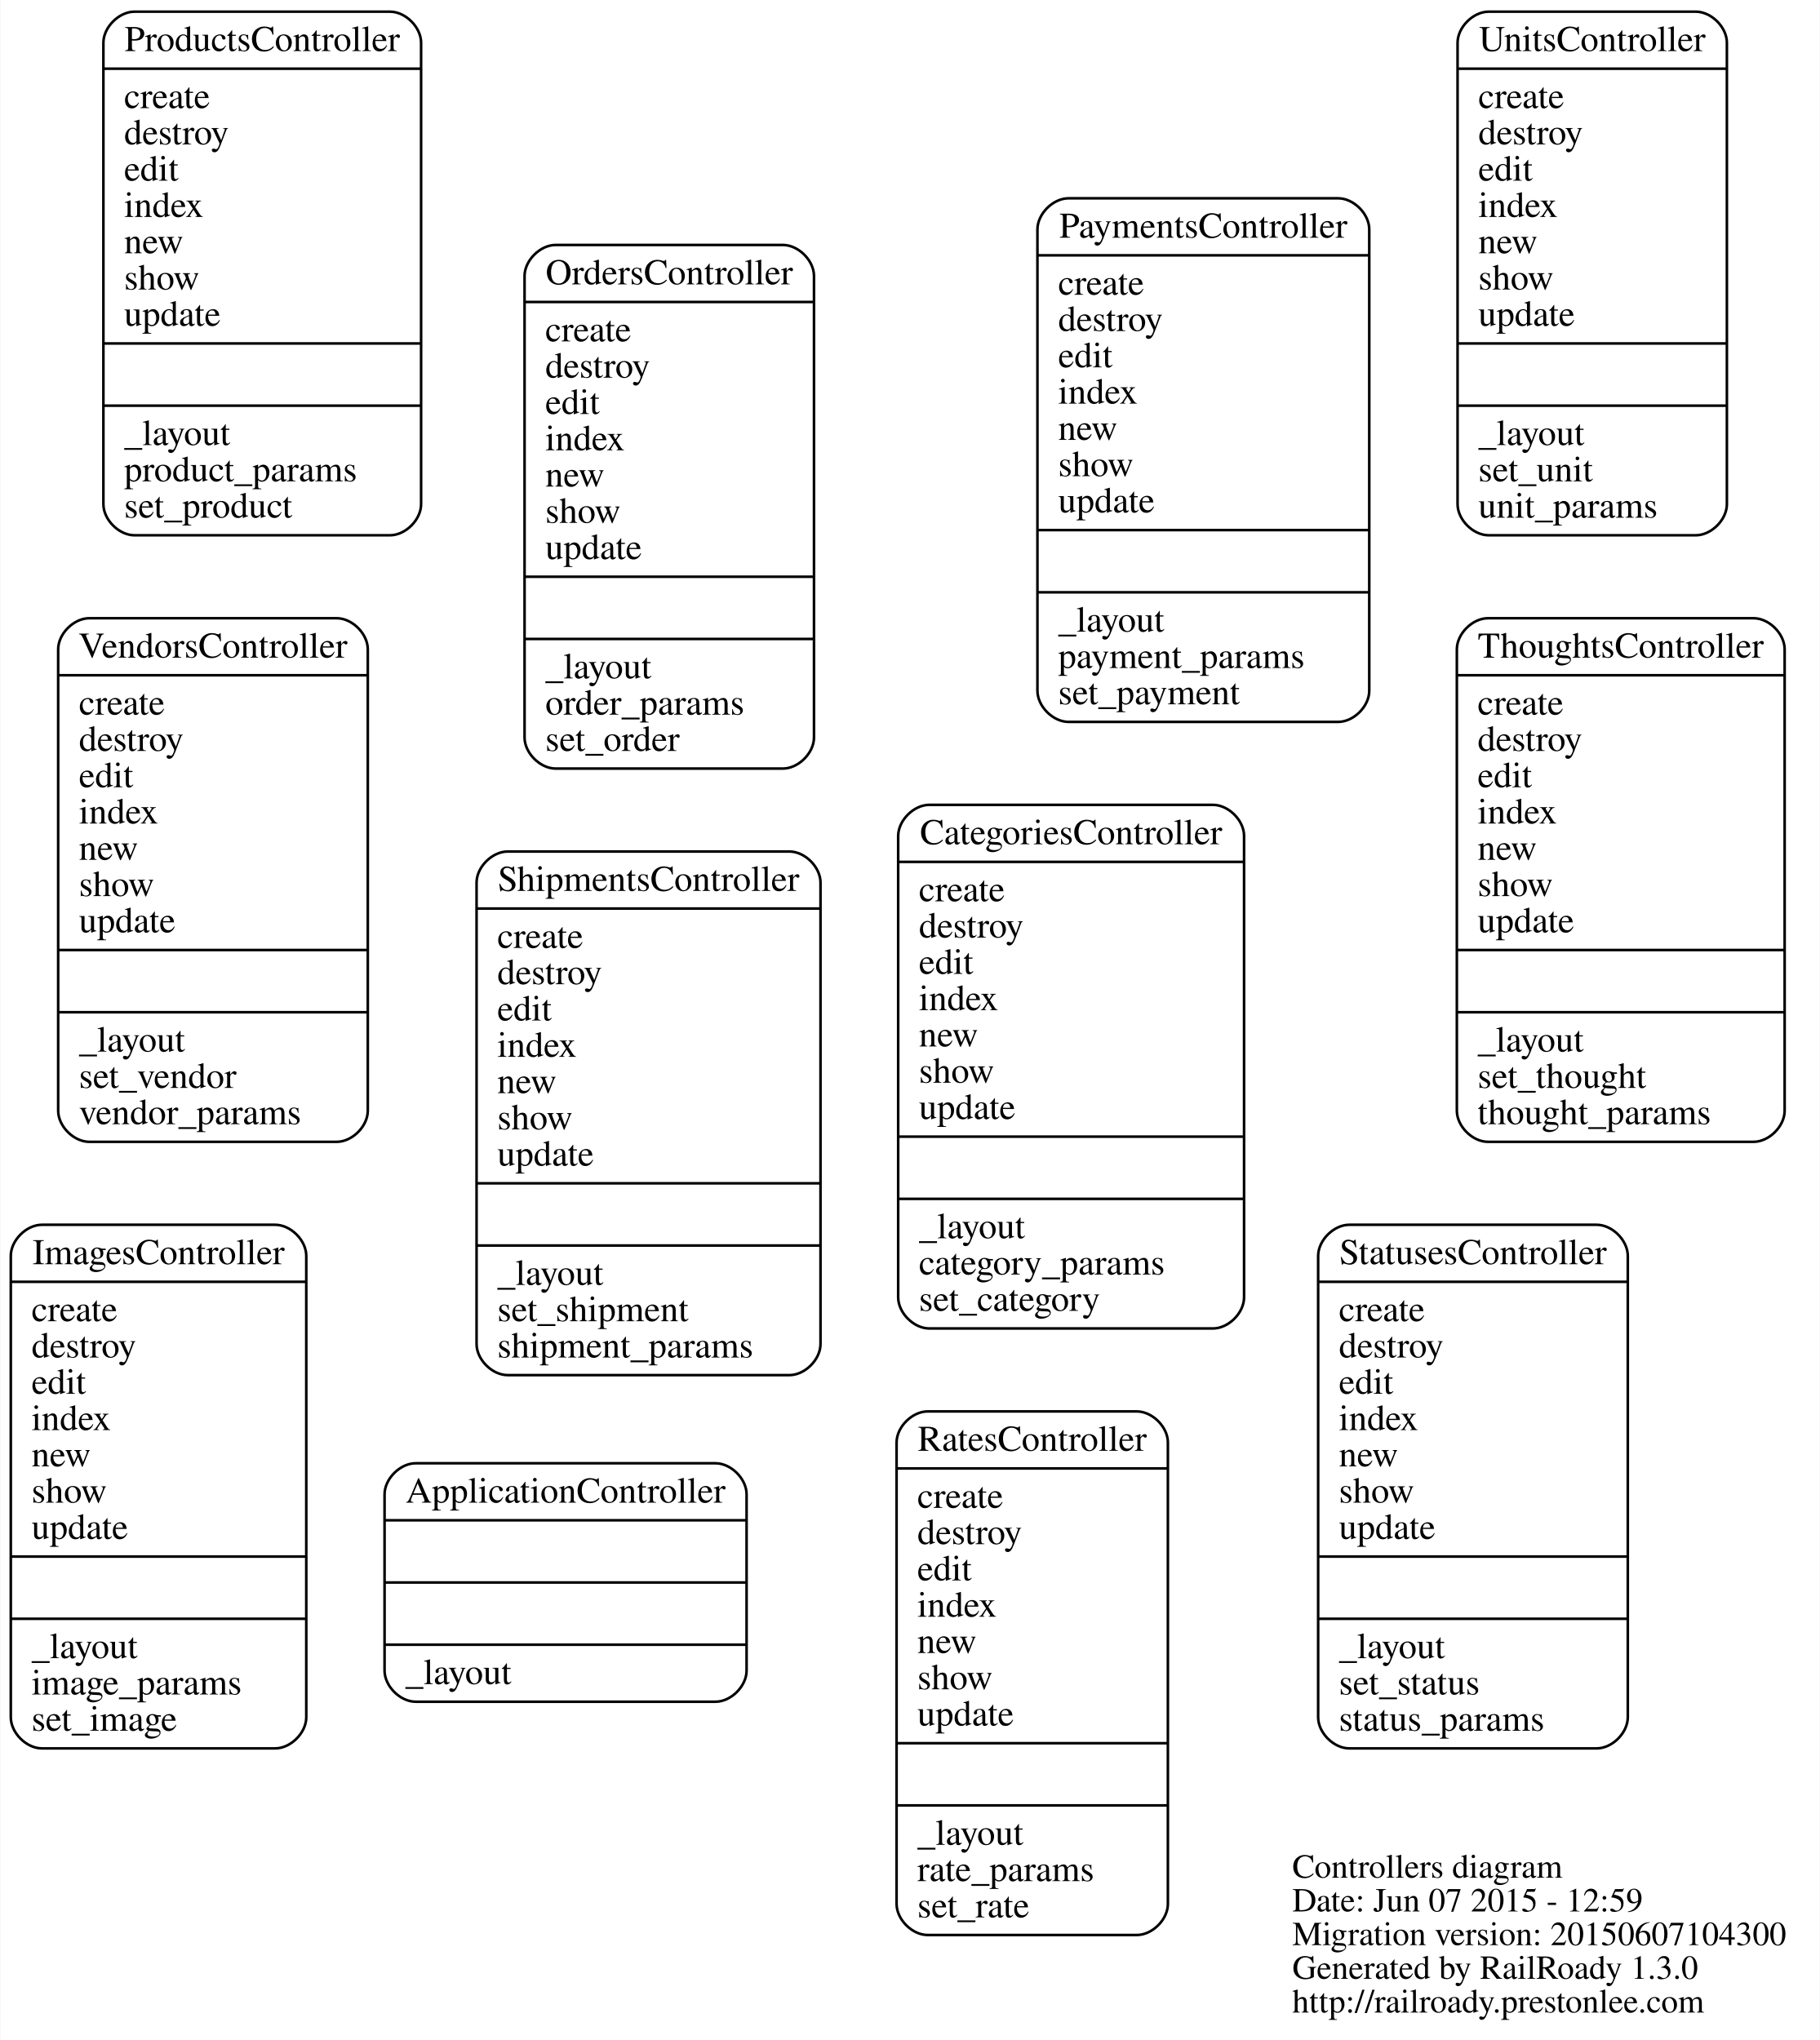
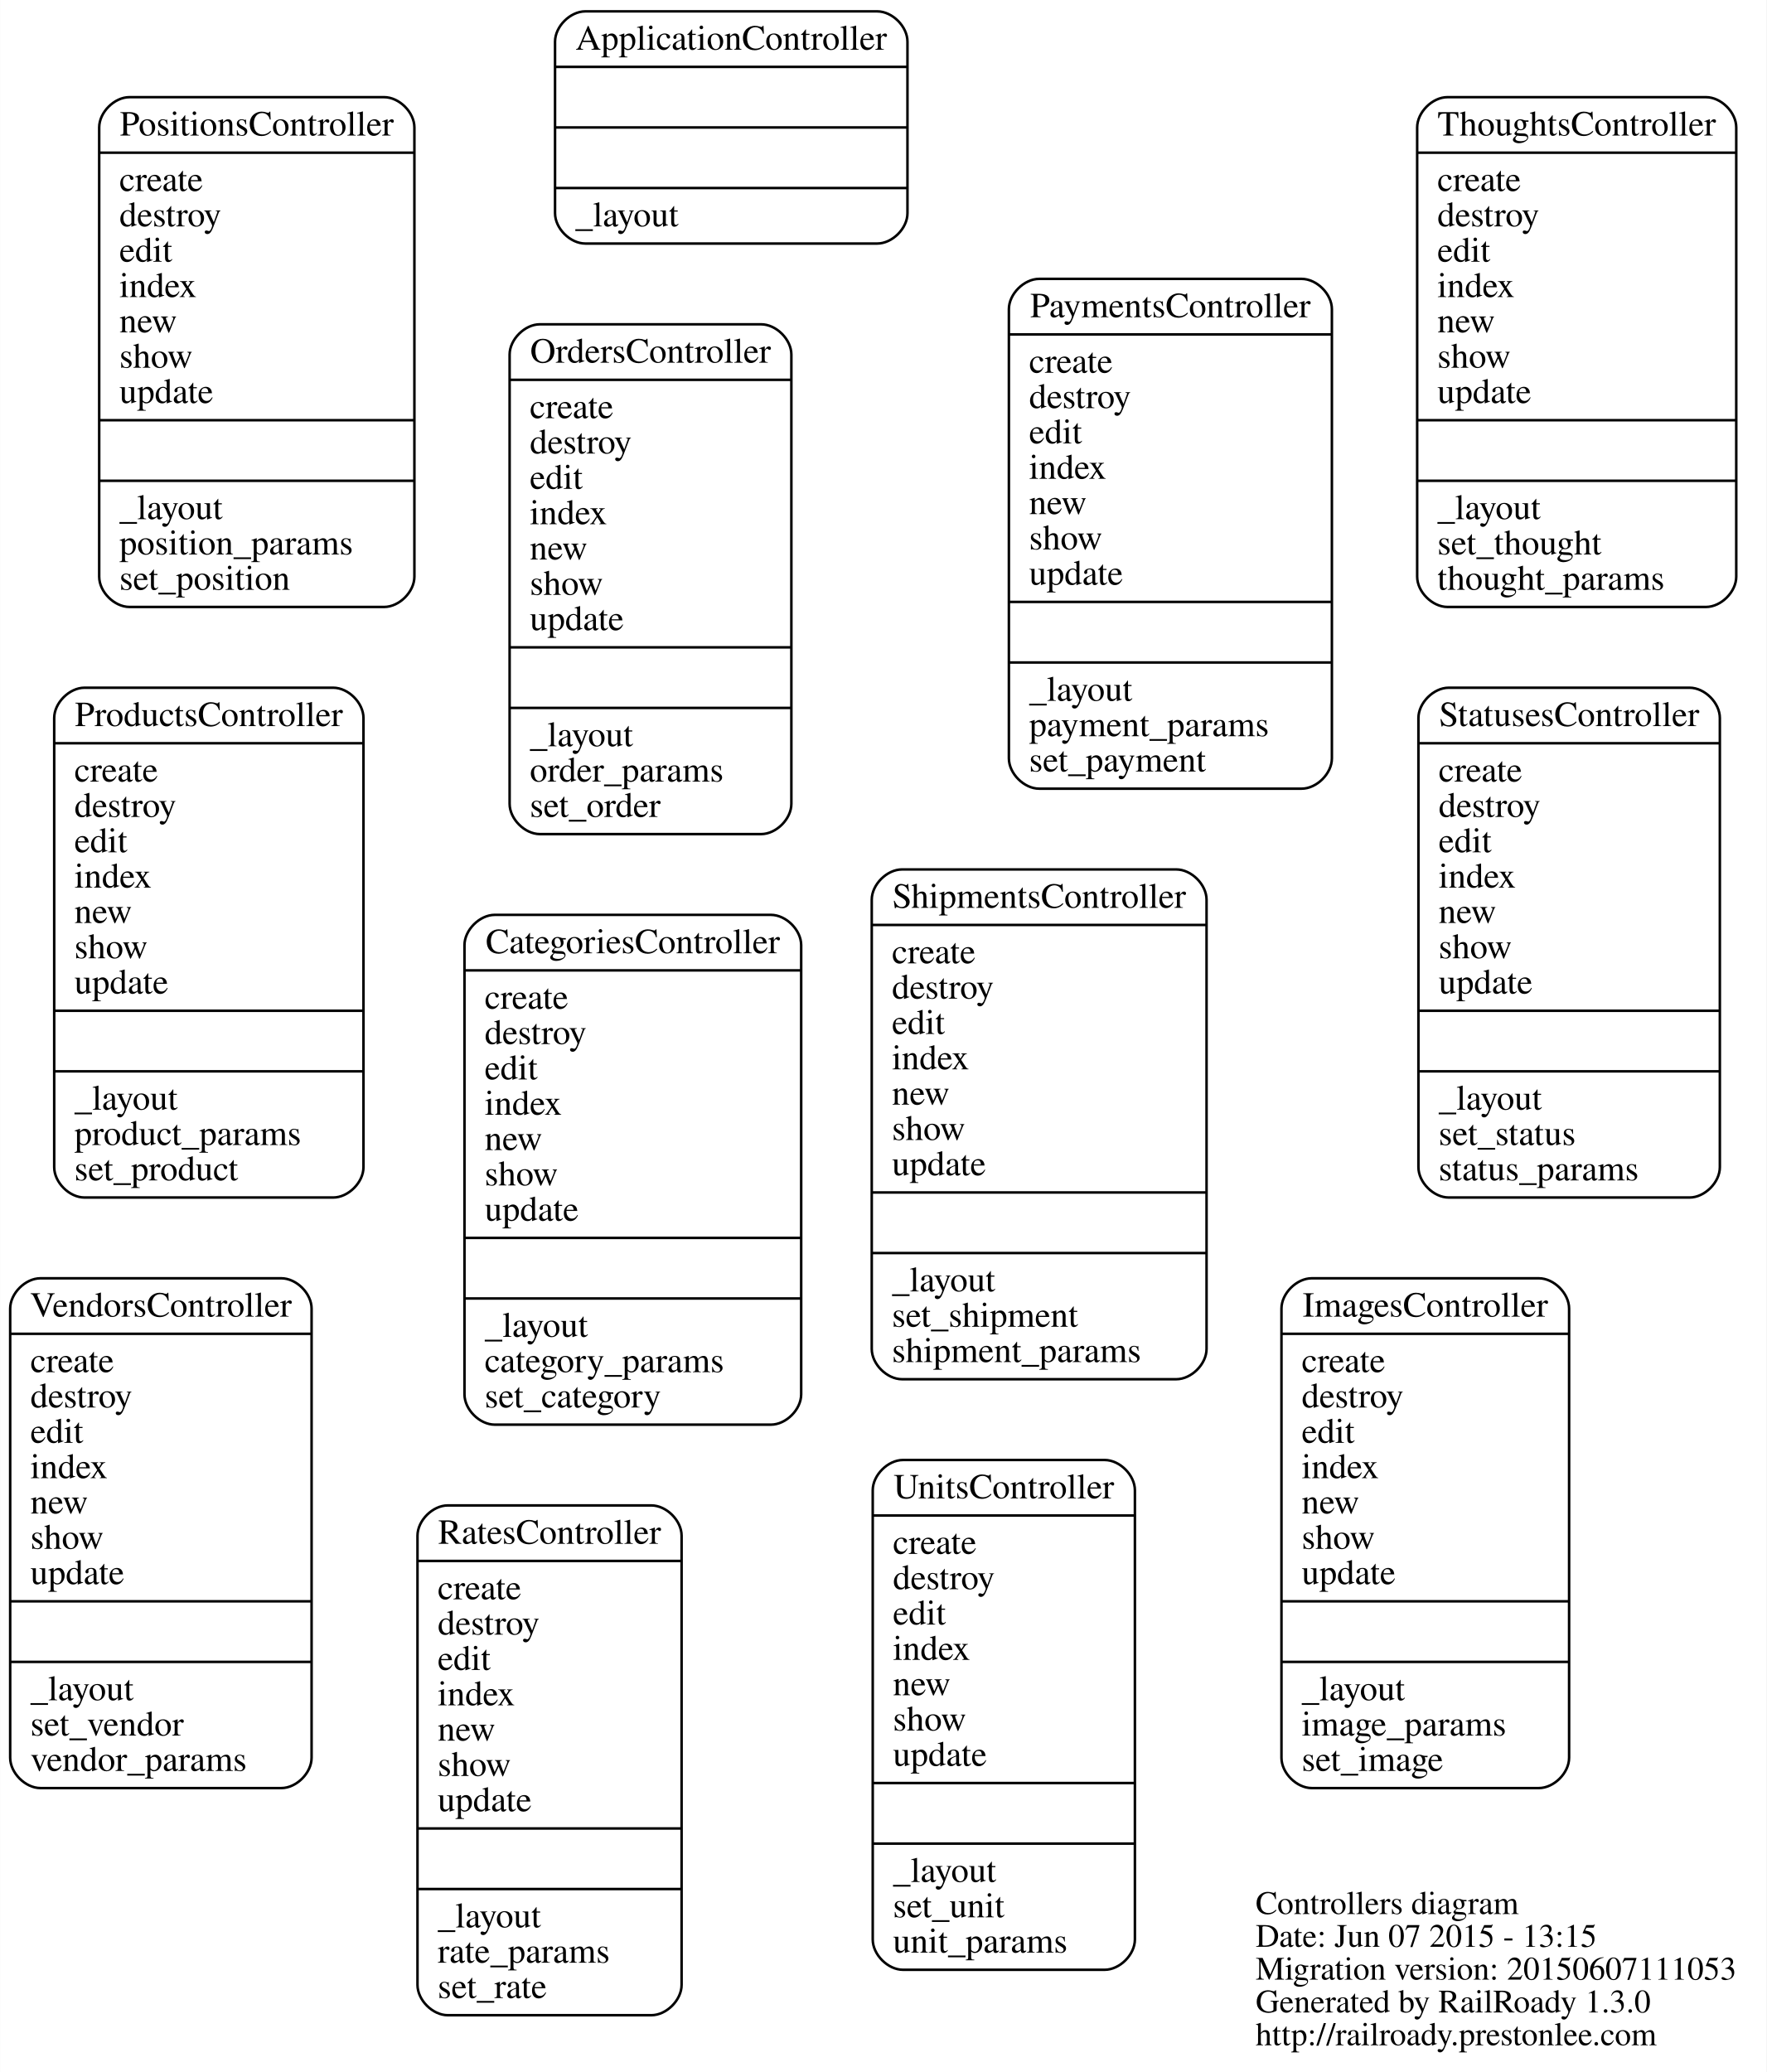
- <svg xmlns="http://www.w3.org/2000/svg" width="702pt" height="787pt" viewBox="0.00 0.00 701.67 787.00">
-   <g id="graph0" class="graph" transform="scale(1 1) rotate(0) translate(255.986 423.5)">
-     <polygon fill="white" stroke="none" points="-255.986,363.5 -255.986,-423.5 445.688,-423.5 445.688,363.5 -255.986,363.5" />
+ <svg xmlns="http://www.w3.org/2000/svg" width="700pt" height="821pt" viewBox="0.00 0.00 699.93 821.00">
+   <g id="graph0" class="graph" transform="scale(1 1) rotate(0) translate(255.714 457.5)">
+     <polygon fill="white" stroke="none" points="-255.714,363.5 -255.714,-457.5 444.212,-457.5 444.212,363.5 -255.714,363.5" />
    <g id="node1" class="node">
-       <text text-anchor="start" x="242.312" y="300.9" font-family="Times,serif" font-size="13.00">Controllers diagram</text>
-       <text text-anchor="start" x="242.312" y="313.9" font-family="Times,serif" font-size="13.00">Date: Jun 07 2015 - 12:59</text>
-       <text text-anchor="start" x="242.312" y="326.9" font-family="Times,serif" font-size="13.00">Migration version: 20150607104300</text>
-       <text text-anchor="start" x="242.312" y="339.9" font-family="Times,serif" font-size="13.00">Generated by RailRoady 1.3.0</text>
-       <text text-anchor="start" x="242.312" y="352.9" font-family="Times,serif" font-size="13.00">http://railroady.prestonlee.com</text>
+       <text text-anchor="start" x="241.788" y="300.9" font-family="Times,serif" font-size="13.00">Controllers diagram</text>
+       <text text-anchor="start" x="241.788" y="313.9" font-family="Times,serif" font-size="13.00">Date: Jun 07 2015 - 13:15</text>
+       <text text-anchor="start" x="241.788" y="326.9" font-family="Times,serif" font-size="13.00">Migration version: 20150607111053</text>
+       <text text-anchor="start" x="241.788" y="339.9" font-family="Times,serif" font-size="13.00">Generated by RailRoady 1.3.0</text>
+       <text text-anchor="start" x="241.788" y="352.9" font-family="Times,serif" font-size="13.00">http://railroady.prestonlee.com</text>
    </g>
    <g id="node2" class="node">
-       <path fill="none" stroke="black" d="M-95.821,233C-95.821,233 19.821,233 19.821,233 25.821,233 31.821,227 31.821,221 31.821,221 31.821,153 31.821,153 31.821,147 25.821,141 19.821,141 19.821,141 -95.821,141 -95.821,141 -101.821,141 -107.821,147 -107.821,153 -107.821,153 -107.821,221 -107.821,221 -107.821,227 -101.821,233 -95.821,233" />
-       <text text-anchor="middle" x="-38" y="156.2" font-family="Times,serif" font-size="14.00">ApplicationController</text>
-       <polyline fill="none" stroke="black" points="-107.821,163 31.821,163 " />
-       <polyline fill="none" stroke="black" points="-107.821,187 31.821,187 " />
-       <polyline fill="none" stroke="black" points="-107.821,211 31.821,211 " />
-       <text text-anchor="start" x="-99.821" y="226.2" font-family="Times,serif" font-size="14.00">_layout</text>
+       <path fill="none" stroke="black" d="M-23.821,-361C-23.821,-361 91.821,-361 91.821,-361 97.821,-361 103.821,-367 103.821,-373 103.821,-373 103.821,-441 103.821,-441 103.821,-447 97.821,-453 91.821,-453 91.821,-453 -23.821,-453 -23.821,-453 -29.821,-453 -35.821,-447 -35.821,-441 -35.821,-441 -35.821,-373 -35.821,-373 -35.821,-367 -29.821,-361 -23.821,-361" />
+       <text text-anchor="middle" x="34" y="-437.8" font-family="Times,serif" font-size="14.00">ApplicationController</text>
+       <polyline fill="none" stroke="black" points="-35.821,-431 103.821,-431 " />
+       <polyline fill="none" stroke="black" points="-35.821,-407 103.821,-407 " />
+       <polyline fill="none" stroke="black" points="-35.821,-383 103.821,-383 " />
+       <text text-anchor="start" x="-27.821" y="-367.8" font-family="Times,serif" font-size="14.00">_layout</text>
    </g>
    <g id="node3" class="node">
-       <path fill="none" stroke="black" d="M102.293,89C102.293,89 211.707,89 211.707,89 217.707,89 223.707,83 223.707,77 223.707,77 223.707,-101 223.707,-101 223.707,-107 217.707,-113 211.707,-113 211.707,-113 102.293,-113 102.293,-113 96.293,-113 90.293,-107 90.293,-101 90.293,-101 90.293,77 90.293,77 90.293,83 96.293,89 102.293,89" />
-       <text text-anchor="middle" x="157" y="-97.8" font-family="Times,serif" font-size="14.00">CategoriesController</text>
-       <polyline fill="none" stroke="black" points="90.293,-91 223.707,-91 " />
-       <text text-anchor="start" x="98.293" y="-75.8" font-family="Times,serif" font-size="14.00">create</text>
-       <text text-anchor="start" x="98.293" y="-61.8" font-family="Times,serif" font-size="14.00">destroy</text>
-       <text text-anchor="start" x="98.293" y="-47.8" font-family="Times,serif" font-size="14.00">edit</text>
-       <text text-anchor="start" x="98.293" y="-33.8" font-family="Times,serif" font-size="14.00">index</text>
-       <text text-anchor="start" x="98.293" y="-19.8" font-family="Times,serif" font-size="14.00">new</text>
-       <text text-anchor="start" x="98.293" y="-5.8" font-family="Times,serif" font-size="14.00">show</text>
-       <text text-anchor="start" x="98.293" y="8.2" font-family="Times,serif" font-size="14.00">update</text>
-       <polyline fill="none" stroke="black" points="90.293,15 223.707,15 " />
-       <polyline fill="none" stroke="black" points="90.293,39 223.707,39 " />
-       <text text-anchor="start" x="98.293" y="54.2" font-family="Times,serif" font-size="14.00">_layout</text>
-       <text text-anchor="start" x="98.293" y="68.2" font-family="Times,serif" font-size="14.00">category_params</text>
-       <text text-anchor="start" x="98.293" y="82.2" font-family="Times,serif" font-size="14.00">set_category</text>
+       <path fill="none" stroke="black" d="M-59.707,107C-59.707,107 49.707,107 49.707,107 55.707,107 61.707,101 61.707,95 61.707,95 61.707,-83 61.707,-83 61.707,-89 55.707,-95 49.707,-95 49.707,-95 -59.707,-95 -59.707,-95 -65.707,-95 -71.707,-89 -71.707,-83 -71.707,-83 -71.707,95 -71.707,95 -71.707,101 -65.707,107 -59.707,107" />
+       <text text-anchor="middle" x="-5" y="-79.8" font-family="Times,serif" font-size="14.00">CategoriesController</text>
+       <polyline fill="none" stroke="black" points="-71.707,-73 61.707,-73 " />
+       <text text-anchor="start" x="-63.707" y="-57.8" font-family="Times,serif" font-size="14.00">create</text>
+       <text text-anchor="start" x="-63.707" y="-43.8" font-family="Times,serif" font-size="14.00">destroy</text>
+       <text text-anchor="start" x="-63.707" y="-29.8" font-family="Times,serif" font-size="14.00">edit</text>
+       <text text-anchor="start" x="-63.707" y="-15.8" font-family="Times,serif" font-size="14.00">index</text>
+       <text text-anchor="start" x="-63.707" y="-1.8" font-family="Times,serif" font-size="14.00">new</text>
+       <text text-anchor="start" x="-63.707" y="12.2" font-family="Times,serif" font-size="14.00">show</text>
+       <text text-anchor="start" x="-63.707" y="26.2" font-family="Times,serif" font-size="14.00">update</text>
+       <polyline fill="none" stroke="black" points="-71.707,33 61.707,33 " />
+       <polyline fill="none" stroke="black" points="-71.707,57 61.707,57 " />
+       <text text-anchor="start" x="-63.707" y="72.2" font-family="Times,serif" font-size="14.00">_layout</text>
+       <text text-anchor="start" x="-63.707" y="86.2" font-family="Times,serif" font-size="14.00">category_params</text>
+       <text text-anchor="start" x="-63.707" y="100.2" font-family="Times,serif" font-size="14.00">set_category</text>
    </g>
    <g id="node4" class="node">
-       <path fill="none" stroke="black" d="M-239.986,251C-239.986,251 -150.014,251 -150.014,251 -144.014,251 -138.014,245 -138.014,239 -138.014,239 -138.014,61 -138.014,61 -138.014,55 -144.014,49 -150.014,49 -150.014,49 -239.986,49 -239.986,49 -245.986,49 -251.986,55 -251.986,61 -251.986,61 -251.986,239 -251.986,239 -251.986,245 -245.986,251 -239.986,251" />
-       <text text-anchor="middle" x="-195" y="64.2" font-family="Times,serif" font-size="14.00">ImagesController</text>
-       <polyline fill="none" stroke="black" points="-251.986,71 -138.014,71 " />
-       <text text-anchor="start" x="-243.986" y="86.2" font-family="Times,serif" font-size="14.00">create</text>
-       <text text-anchor="start" x="-243.986" y="100.2" font-family="Times,serif" font-size="14.00">destroy</text>
-       <text text-anchor="start" x="-243.986" y="114.2" font-family="Times,serif" font-size="14.00">edit</text>
-       <text text-anchor="start" x="-243.986" y="128.2" font-family="Times,serif" font-size="14.00">index</text>
-       <text text-anchor="start" x="-243.986" y="142.2" font-family="Times,serif" font-size="14.00">new</text>
-       <text text-anchor="start" x="-243.986" y="156.2" font-family="Times,serif" font-size="14.00">show</text>
-       <text text-anchor="start" x="-243.986" y="170.2" font-family="Times,serif" font-size="14.00">update</text>
-       <polyline fill="none" stroke="black" points="-251.986,177 -138.014,177 " />
-       <polyline fill="none" stroke="black" points="-251.986,201 -138.014,201 " />
-       <text text-anchor="start" x="-243.986" y="216.2" font-family="Times,serif" font-size="14.00">_layout</text>
-       <text text-anchor="start" x="-243.986" y="230.2" font-family="Times,serif" font-size="14.00">image_params</text>
-       <text text-anchor="start" x="-243.986" y="244.2" font-family="Times,serif" font-size="14.00">set_image</text>
+       <path fill="none" stroke="black" d="M264.014,251C264.014,251 353.986,251 353.986,251 359.986,251 365.986,245 365.986,239 365.986,239 365.986,61 365.986,61 365.986,55 359.986,49 353.986,49 353.986,49 264.014,49 264.014,49 258.014,49 252.014,55 252.014,61 252.014,61 252.014,239 252.014,239 252.014,245 258.014,251 264.014,251" />
+       <text text-anchor="middle" x="309" y="64.2" font-family="Times,serif" font-size="14.00">ImagesController</text>
+       <polyline fill="none" stroke="black" points="252.014,71 365.986,71 " />
+       <text text-anchor="start" x="260.014" y="86.2" font-family="Times,serif" font-size="14.00">create</text>
+       <text text-anchor="start" x="260.014" y="100.2" font-family="Times,serif" font-size="14.00">destroy</text>
+       <text text-anchor="start" x="260.014" y="114.2" font-family="Times,serif" font-size="14.00">edit</text>
+       <text text-anchor="start" x="260.014" y="128.2" font-family="Times,serif" font-size="14.00">index</text>
+       <text text-anchor="start" x="260.014" y="142.2" font-family="Times,serif" font-size="14.00">new</text>
+       <text text-anchor="start" x="260.014" y="156.2" font-family="Times,serif" font-size="14.00">show</text>
+       <text text-anchor="start" x="260.014" y="170.2" font-family="Times,serif" font-size="14.00">update</text>
+       <polyline fill="none" stroke="black" points="252.014,177 365.986,177 " />
+       <polyline fill="none" stroke="black" points="252.014,201 365.986,201 " />
+       <text text-anchor="start" x="260.014" y="216.2" font-family="Times,serif" font-size="14.00">_layout</text>
+       <text text-anchor="start" x="260.014" y="230.2" font-family="Times,serif" font-size="14.00">image_params</text>
+       <text text-anchor="start" x="260.014" y="244.2" font-family="Times,serif" font-size="14.00">set_image</text>
    </g>
    <g id="node5" class="node">
      <path fill="none" stroke="black" d="M-41.821,-127C-41.821,-127 45.821,-127 45.821,-127 51.821,-127 57.821,-133 57.821,-139 57.821,-139 57.821,-317 57.821,-317 57.821,-323 51.821,-329 45.821,-329 45.821,-329 -41.821,-329 -41.821,-329 -47.821,-329 -53.821,-323 -53.821,-317 -53.821,-317 -53.821,-139 -53.821,-139 -53.821,-133 -47.821,-127 -41.821,-127" />
      <text text-anchor="middle" x="2" y="-313.8" font-family="Times,serif" font-size="14.00">OrdersController</text>
      <polyline fill="none" stroke="black" points="-53.821,-307 57.821,-307 " />
      <text text-anchor="start" x="-45.821" y="-291.8" font-family="Times,serif" font-size="14.00">create</text>
      <text text-anchor="start" x="-45.821" y="-277.8" font-family="Times,serif" font-size="14.00">destroy</text>
      <text text-anchor="start" x="-45.821" y="-263.8" font-family="Times,serif" font-size="14.00">edit</text>
      <text text-anchor="start" x="-45.821" y="-249.8" font-family="Times,serif" font-size="14.00">index</text>
      <text text-anchor="start" x="-45.821" y="-235.8" font-family="Times,serif" font-size="14.00">new</text>
      <text text-anchor="start" x="-45.821" y="-221.8" font-family="Times,serif" font-size="14.00">show</text>
      <text text-anchor="start" x="-45.821" y="-207.8" font-family="Times,serif" font-size="14.00">update</text>
      <polyline fill="none" stroke="black" points="-53.821,-201 57.821,-201 " />
      <polyline fill="none" stroke="black" points="-53.821,-177 57.821,-177 " />
      <text text-anchor="start" x="-45.821" y="-161.8" font-family="Times,serif" font-size="14.00">_layout</text>
      <text text-anchor="start" x="-45.821" y="-147.8" font-family="Times,serif" font-size="14.00">order_params</text>
      <text text-anchor="start" x="-45.821" y="-133.8" font-family="Times,serif" font-size="14.00">set_order</text>
    </g>
    <g id="node6" class="node">
      <path fill="none" stroke="black" d="M156.007,-145C156.007,-145 259.993,-145 259.993,-145 265.993,-145 271.993,-151 271.993,-157 271.993,-157 271.993,-335 271.993,-335 271.993,-341 265.993,-347 259.993,-347 259.993,-347 156.007,-347 156.007,-347 150.007,-347 144.007,-341 144.007,-335 144.007,-335 144.007,-157 144.007,-157 144.007,-151 150.007,-145 156.007,-145" />
      <text text-anchor="middle" x="208" y="-331.8" font-family="Times,serif" font-size="14.00">PaymentsController</text>
      <polyline fill="none" stroke="black" points="144.007,-325 271.993,-325 " />
      <text text-anchor="start" x="152.007" y="-309.8" font-family="Times,serif" font-size="14.00">create</text>
      <text text-anchor="start" x="152.007" y="-295.8" font-family="Times,serif" font-size="14.00">destroy</text>
      <text text-anchor="start" x="152.007" y="-281.8" font-family="Times,serif" font-size="14.00">edit</text>
      <text text-anchor="start" x="152.007" y="-267.8" font-family="Times,serif" font-size="14.00">index</text>
      <text text-anchor="start" x="152.007" y="-253.8" font-family="Times,serif" font-size="14.00">new</text>
      <text text-anchor="start" x="152.007" y="-239.8" font-family="Times,serif" font-size="14.00">show</text>
      <text text-anchor="start" x="152.007" y="-225.8" font-family="Times,serif" font-size="14.00">update</text>
      <polyline fill="none" stroke="black" points="144.007,-219 271.993,-219 " />
      <polyline fill="none" stroke="black" points="144.007,-195 271.993,-195 " />
      <text text-anchor="start" x="152.007" y="-179.8" font-family="Times,serif" font-size="14.00">_layout</text>
      <text text-anchor="start" x="152.007" y="-165.8" font-family="Times,serif" font-size="14.00">payment_params</text>
      <text text-anchor="start" x="152.007" y="-151.8" font-family="Times,serif" font-size="14.00">set_payment</text>
    </g>
    <g id="node7" class="node">
-       <path fill="none" stroke="black" d="M-204.272,-217C-204.272,-217 -105.728,-217 -105.728,-217 -99.728,-217 -93.728,-223 -93.728,-229 -93.728,-229 -93.728,-407 -93.728,-407 -93.728,-413 -99.728,-419 -105.728,-419 -105.728,-419 -204.272,-419 -204.272,-419 -210.272,-419 -216.272,-413 -216.272,-407 -216.272,-407 -216.272,-229 -216.272,-229 -216.272,-223 -210.272,-217 -204.272,-217" />
-       <text text-anchor="middle" x="-155" y="-403.8" font-family="Times,serif" font-size="14.00">ProductsController</text>
-       <polyline fill="none" stroke="black" points="-216.272,-397 -93.728,-397 " />
-       <text text-anchor="start" x="-208.272" y="-381.8" font-family="Times,serif" font-size="14.00">create</text>
-       <text text-anchor="start" x="-208.272" y="-367.8" font-family="Times,serif" font-size="14.00">destroy</text>
-       <text text-anchor="start" x="-208.272" y="-353.8" font-family="Times,serif" font-size="14.00">edit</text>
-       <text text-anchor="start" x="-208.272" y="-339.8" font-family="Times,serif" font-size="14.00">index</text>
-       <text text-anchor="start" x="-208.272" y="-325.8" font-family="Times,serif" font-size="14.00">new</text>
-       <text text-anchor="start" x="-208.272" y="-311.8" font-family="Times,serif" font-size="14.00">show</text>
-       <text text-anchor="start" x="-208.272" y="-297.8" font-family="Times,serif" font-size="14.00">update</text>
-       <polyline fill="none" stroke="black" points="-216.272,-291 -93.728,-291 " />
-       <polyline fill="none" stroke="black" points="-216.272,-267 -93.728,-267 " />
-       <text text-anchor="start" x="-208.272" y="-251.8" font-family="Times,serif" font-size="14.00">_layout</text>
-       <text text-anchor="start" x="-208.272" y="-237.8" font-family="Times,serif" font-size="14.00">product_params</text>
-       <text text-anchor="start" x="-208.272" y="-223.8" font-family="Times,serif" font-size="14.00">set_product</text>
+       <path fill="none" stroke="black" d="M-204.448,-217C-204.448,-217 -103.552,-217 -103.552,-217 -97.552,-217 -91.552,-223 -91.552,-229 -91.552,-229 -91.552,-407 -91.552,-407 -91.552,-413 -97.552,-419 -103.552,-419 -103.552,-419 -204.448,-419 -204.448,-419 -210.448,-419 -216.448,-413 -216.448,-407 -216.448,-407 -216.448,-229 -216.448,-229 -216.448,-223 -210.448,-217 -204.448,-217" />
+       <text text-anchor="middle" x="-154" y="-403.8" font-family="Times,serif" font-size="14.00">PositionsController</text>
+       <polyline fill="none" stroke="black" points="-216.448,-397 -91.552,-397 " />
+       <text text-anchor="start" x="-208.448" y="-381.8" font-family="Times,serif" font-size="14.00">create</text>
+       <text text-anchor="start" x="-208.448" y="-367.8" font-family="Times,serif" font-size="14.00">destroy</text>
+       <text text-anchor="start" x="-208.448" y="-353.8" font-family="Times,serif" font-size="14.00">edit</text>
+       <text text-anchor="start" x="-208.448" y="-339.8" font-family="Times,serif" font-size="14.00">index</text>
+       <text text-anchor="start" x="-208.448" y="-325.8" font-family="Times,serif" font-size="14.00">new</text>
+       <text text-anchor="start" x="-208.448" y="-311.8" font-family="Times,serif" font-size="14.00">show</text>
+       <text text-anchor="start" x="-208.448" y="-297.8" font-family="Times,serif" font-size="14.00">update</text>
+       <polyline fill="none" stroke="black" points="-216.448,-291 -91.552,-291 " />
+       <polyline fill="none" stroke="black" points="-216.448,-267 -91.552,-267 " />
+       <text text-anchor="start" x="-208.448" y="-251.8" font-family="Times,serif" font-size="14.00">_layout</text>
+       <text text-anchor="start" x="-208.448" y="-237.8" font-family="Times,serif" font-size="14.00">position_params</text>
+       <text text-anchor="start" x="-208.448" y="-223.8" font-family="Times,serif" font-size="14.00">set_position</text>
    </g>
    <g id="node8" class="node">
-       <path fill="none" stroke="black" d="M101.676,323C101.676,323 182.324,323 182.324,323 188.324,323 194.324,317 194.324,311 194.324,311 194.324,133 194.324,133 194.324,127 188.324,121 182.324,121 182.324,121 101.676,121 101.676,121 95.676,121 89.676,127 89.676,133 89.676,133 89.676,311 89.676,311 89.676,317 95.676,323 101.676,323" />
-       <text text-anchor="middle" x="142" y="136.2" font-family="Times,serif" font-size="14.00">RatesController</text>
-       <polyline fill="none" stroke="black" points="89.676,143 194.324,143 " />
-       <text text-anchor="start" x="97.676" y="158.2" font-family="Times,serif" font-size="14.00">create</text>
-       <text text-anchor="start" x="97.676" y="172.2" font-family="Times,serif" font-size="14.00">destroy</text>
-       <text text-anchor="start" x="97.676" y="186.2" font-family="Times,serif" font-size="14.00">edit</text>
-       <text text-anchor="start" x="97.676" y="200.2" font-family="Times,serif" font-size="14.00">index</text>
-       <text text-anchor="start" x="97.676" y="214.2" font-family="Times,serif" font-size="14.00">new</text>
-       <text text-anchor="start" x="97.676" y="228.2" font-family="Times,serif" font-size="14.00">show</text>
-       <text text-anchor="start" x="97.676" y="242.2" font-family="Times,serif" font-size="14.00">update</text>
-       <polyline fill="none" stroke="black" points="89.676,249 194.324,249 " />
-       <polyline fill="none" stroke="black" points="89.676,273 194.324,273 " />
-       <text text-anchor="start" x="97.676" y="288.2" font-family="Times,serif" font-size="14.00">_layout</text>
-       <text text-anchor="start" x="97.676" y="302.2" font-family="Times,serif" font-size="14.00">rate_params</text>
-       <text text-anchor="start" x="97.676" y="316.2" font-family="Times,serif" font-size="14.00">set_rate</text>
+       <path fill="none" stroke="black" d="M-222.272,17C-222.272,17 -123.728,17 -123.728,17 -117.728,17 -111.728,11 -111.728,5 -111.728,5 -111.728,-173 -111.728,-173 -111.728,-179 -117.728,-185 -123.728,-185 -123.728,-185 -222.272,-185 -222.272,-185 -228.272,-185 -234.272,-179 -234.272,-173 -234.272,-173 -234.272,5 -234.272,5 -234.272,11 -228.272,17 -222.272,17" />
+       <text text-anchor="middle" x="-173" y="-169.8" font-family="Times,serif" font-size="14.00">ProductsController</text>
+       <polyline fill="none" stroke="black" points="-234.272,-163 -111.728,-163 " />
+       <text text-anchor="start" x="-226.272" y="-147.8" font-family="Times,serif" font-size="14.00">create</text>
+       <text text-anchor="start" x="-226.272" y="-133.8" font-family="Times,serif" font-size="14.00">destroy</text>
+       <text text-anchor="start" x="-226.272" y="-119.8" font-family="Times,serif" font-size="14.00">edit</text>
+       <text text-anchor="start" x="-226.272" y="-105.8" font-family="Times,serif" font-size="14.00">index</text>
+       <text text-anchor="start" x="-226.272" y="-91.8" font-family="Times,serif" font-size="14.00">new</text>
+       <text text-anchor="start" x="-226.272" y="-77.8" font-family="Times,serif" font-size="14.00">show</text>
+       <text text-anchor="start" x="-226.272" y="-63.8" font-family="Times,serif" font-size="14.00">update</text>
+       <polyline fill="none" stroke="black" points="-234.272,-57 -111.728,-57 " />
+       <polyline fill="none" stroke="black" points="-234.272,-33 -111.728,-33 " />
+       <text text-anchor="start" x="-226.272" y="-17.8" font-family="Times,serif" font-size="14.00">_layout</text>
+       <text text-anchor="start" x="-226.272" y="-3.8" font-family="Times,serif" font-size="14.00">product_params</text>
+       <text text-anchor="start" x="-226.272" y="10.2" font-family="Times,serif" font-size="14.00">set_product</text>
    </g>
    <g id="node9" class="node">
-       <path fill="none" stroke="black" d="M-60.331,107C-60.331,107 48.331,107 48.331,107 54.331,107 60.331,101 60.331,95 60.331,95 60.331,-83 60.331,-83 60.331,-89 54.331,-95 48.331,-95 48.331,-95 -60.331,-95 -60.331,-95 -66.331,-95 -72.331,-89 -72.331,-83 -72.331,-83 -72.331,95 -72.331,95 -72.331,101 -66.331,107 -60.331,107" />
-       <text text-anchor="middle" x="-6" y="-79.8" font-family="Times,serif" font-size="14.00">ShipmentsController</text>
-       <polyline fill="none" stroke="black" points="-72.331,-73 60.331,-73 " />
-       <text text-anchor="start" x="-64.331" y="-57.8" font-family="Times,serif" font-size="14.00">create</text>
-       <text text-anchor="start" x="-64.331" y="-43.8" font-family="Times,serif" font-size="14.00">destroy</text>
-       <text text-anchor="start" x="-64.331" y="-29.8" font-family="Times,serif" font-size="14.00">edit</text>
-       <text text-anchor="start" x="-64.331" y="-15.8" font-family="Times,serif" font-size="14.00">index</text>
-       <text text-anchor="start" x="-64.331" y="-1.8" font-family="Times,serif" font-size="14.00">new</text>
-       <text text-anchor="start" x="-64.331" y="12.2" font-family="Times,serif" font-size="14.00">show</text>
-       <text text-anchor="start" x="-64.331" y="26.2" font-family="Times,serif" font-size="14.00">update</text>
-       <polyline fill="none" stroke="black" points="-72.331,33 60.331,33 " />
-       <polyline fill="none" stroke="black" points="-72.331,57 60.331,57 " />
-       <text text-anchor="start" x="-64.331" y="72.2" font-family="Times,serif" font-size="14.00">_layout</text>
-       <text text-anchor="start" x="-64.331" y="86.2" font-family="Times,serif" font-size="14.00">set_shipment</text>
-       <text text-anchor="start" x="-64.331" y="100.2" font-family="Times,serif" font-size="14.00">shipment_params</text>
+       <path fill="none" stroke="black" d="M-78.324,341C-78.324,341 2.324,341 2.324,341 8.324,341 14.324,335 14.324,329 14.324,329 14.324,151 14.324,151 14.324,145 8.324,139 2.324,139 2.324,139 -78.324,139 -78.324,139 -84.324,139 -90.324,145 -90.324,151 -90.324,151 -90.324,329 -90.324,329 -90.324,335 -84.324,341 -78.324,341" />
+       <text text-anchor="middle" x="-38" y="154.2" font-family="Times,serif" font-size="14.00">RatesController</text>
+       <polyline fill="none" stroke="black" points="-90.324,161 14.324,161 " />
+       <text text-anchor="start" x="-82.324" y="176.2" font-family="Times,serif" font-size="14.00">create</text>
+       <text text-anchor="start" x="-82.324" y="190.2" font-family="Times,serif" font-size="14.00">destroy</text>
+       <text text-anchor="start" x="-82.324" y="204.2" font-family="Times,serif" font-size="14.00">edit</text>
+       <text text-anchor="start" x="-82.324" y="218.2" font-family="Times,serif" font-size="14.00">index</text>
+       <text text-anchor="start" x="-82.324" y="232.2" font-family="Times,serif" font-size="14.00">new</text>
+       <text text-anchor="start" x="-82.324" y="246.2" font-family="Times,serif" font-size="14.00">show</text>
+       <text text-anchor="start" x="-82.324" y="260.2" font-family="Times,serif" font-size="14.00">update</text>
+       <polyline fill="none" stroke="black" points="-90.324,267 14.324,267 " />
+       <polyline fill="none" stroke="black" points="-90.324,291 14.324,291 " />
+       <text text-anchor="start" x="-82.324" y="306.2" font-family="Times,serif" font-size="14.00">_layout</text>
+       <text text-anchor="start" x="-82.324" y="320.2" font-family="Times,serif" font-size="14.00">rate_params</text>
+       <text text-anchor="start" x="-82.324" y="334.2" font-family="Times,serif" font-size="14.00">set_rate</text>
    </g>
    <g id="node10" class="node">
-       <path fill="none" stroke="black" d="M264.283,251C264.283,251 359.717,251 359.717,251 365.717,251 371.717,245 371.717,239 371.717,239 371.717,61 371.717,61 371.717,55 365.717,49 359.717,49 359.717,49 264.283,49 264.283,49 258.283,49 252.283,55 252.283,61 252.283,61 252.283,239 252.283,239 252.283,245 258.283,251 264.283,251" />
-       <text text-anchor="middle" x="312" y="64.2" font-family="Times,serif" font-size="14.00">StatusesController</text>
-       <polyline fill="none" stroke="black" points="252.283,71 371.717,71 " />
-       <text text-anchor="start" x="260.283" y="86.2" font-family="Times,serif" font-size="14.00">create</text>
-       <text text-anchor="start" x="260.283" y="100.2" font-family="Times,serif" font-size="14.00">destroy</text>
-       <text text-anchor="start" x="260.283" y="114.2" font-family="Times,serif" font-size="14.00">edit</text>
-       <text text-anchor="start" x="260.283" y="128.2" font-family="Times,serif" font-size="14.00">index</text>
-       <text text-anchor="start" x="260.283" y="142.2" font-family="Times,serif" font-size="14.00">new</text>
-       <text text-anchor="start" x="260.283" y="156.2" font-family="Times,serif" font-size="14.00">show</text>
-       <text text-anchor="start" x="260.283" y="170.2" font-family="Times,serif" font-size="14.00">update</text>
-       <polyline fill="none" stroke="black" points="252.283,177 371.717,177 " />
-       <polyline fill="none" stroke="black" points="252.283,201 371.717,201 " />
-       <text text-anchor="start" x="260.283" y="216.2" font-family="Times,serif" font-size="14.00">_layout</text>
-       <text text-anchor="start" x="260.283" y="230.2" font-family="Times,serif" font-size="14.00">set_status</text>
-       <text text-anchor="start" x="260.283" y="244.2" font-family="Times,serif" font-size="14.00">status_params</text>
+       <path fill="none" stroke="black" d="M101.669,89C101.669,89 210.331,89 210.331,89 216.331,89 222.331,83 222.331,77 222.331,77 222.331,-101 222.331,-101 222.331,-107 216.331,-113 210.331,-113 210.331,-113 101.669,-113 101.669,-113 95.669,-113 89.669,-107 89.669,-101 89.669,-101 89.669,77 89.669,77 89.669,83 95.669,89 101.669,89" />
+       <text text-anchor="middle" x="156" y="-97.8" font-family="Times,serif" font-size="14.00">ShipmentsController</text>
+       <polyline fill="none" stroke="black" points="89.669,-91 222.331,-91 " />
+       <text text-anchor="start" x="97.669" y="-75.8" font-family="Times,serif" font-size="14.00">create</text>
+       <text text-anchor="start" x="97.669" y="-61.8" font-family="Times,serif" font-size="14.00">destroy</text>
+       <text text-anchor="start" x="97.669" y="-47.8" font-family="Times,serif" font-size="14.00">edit</text>
+       <text text-anchor="start" x="97.669" y="-33.8" font-family="Times,serif" font-size="14.00">index</text>
+       <text text-anchor="start" x="97.669" y="-19.8" font-family="Times,serif" font-size="14.00">new</text>
+       <text text-anchor="start" x="97.669" y="-5.8" font-family="Times,serif" font-size="14.00">show</text>
+       <text text-anchor="start" x="97.669" y="8.2" font-family="Times,serif" font-size="14.00">update</text>
+       <polyline fill="none" stroke="black" points="89.669,15 222.331,15 " />
+       <polyline fill="none" stroke="black" points="89.669,39 222.331,39 " />
+       <text text-anchor="start" x="97.669" y="54.2" font-family="Times,serif" font-size="14.00">_layout</text>
+       <text text-anchor="start" x="97.669" y="68.2" font-family="Times,serif" font-size="14.00">set_shipment</text>
+       <text text-anchor="start" x="97.669" y="82.2" font-family="Times,serif" font-size="14.00">shipment_params</text>
    </g>
    <g id="node11" class="node">
-       <path fill="none" stroke="black" d="M317.783,17C317.783,17 420.217,17 420.217,17 426.217,17 432.217,11 432.217,5 432.217,5 432.217,-173 432.217,-173 432.217,-179 426.217,-185 420.217,-185 420.217,-185 317.783,-185 317.783,-185 311.783,-185 305.783,-179 305.783,-173 305.783,-173 305.783,5 305.783,5 305.783,11 311.783,17 317.783,17" />
-       <text text-anchor="middle" x="369" y="-169.8" font-family="Times,serif" font-size="14.00">ThoughtsController</text>
-       <polyline fill="none" stroke="black" points="305.783,-163 432.217,-163 " />
-       <text text-anchor="start" x="313.783" y="-147.8" font-family="Times,serif" font-size="14.00">create</text>
-       <text text-anchor="start" x="313.783" y="-133.8" font-family="Times,serif" font-size="14.00">destroy</text>
-       <text text-anchor="start" x="313.783" y="-119.8" font-family="Times,serif" font-size="14.00">edit</text>
-       <text text-anchor="start" x="313.783" y="-105.8" font-family="Times,serif" font-size="14.00">index</text>
-       <text text-anchor="start" x="313.783" y="-91.8" font-family="Times,serif" font-size="14.00">new</text>
-       <text text-anchor="start" x="313.783" y="-77.8" font-family="Times,serif" font-size="14.00">show</text>
-       <text text-anchor="start" x="313.783" y="-63.8" font-family="Times,serif" font-size="14.00">update</text>
-       <polyline fill="none" stroke="black" points="305.783,-57 432.217,-57 " />
-       <polyline fill="none" stroke="black" points="305.783,-33 432.217,-33 " />
-       <text text-anchor="start" x="313.783" y="-17.8" font-family="Times,serif" font-size="14.00">_layout</text>
-       <text text-anchor="start" x="313.783" y="-3.8" font-family="Times,serif" font-size="14.00">set_thought</text>
-       <text text-anchor="start" x="313.783" y="10.2" font-family="Times,serif" font-size="14.00">thought_params</text>
+       <path fill="none" stroke="black" d="M318.283,17C318.283,17 413.717,17 413.717,17 419.717,17 425.717,11 425.717,5 425.717,5 425.717,-173 425.717,-173 425.717,-179 419.717,-185 413.717,-185 413.717,-185 318.283,-185 318.283,-185 312.283,-185 306.283,-179 306.283,-173 306.283,-173 306.283,5 306.283,5 306.283,11 312.283,17 318.283,17" />
+       <text text-anchor="middle" x="366" y="-169.8" font-family="Times,serif" font-size="14.00">StatusesController</text>
+       <polyline fill="none" stroke="black" points="306.283,-163 425.717,-163 " />
+       <text text-anchor="start" x="314.283" y="-147.8" font-family="Times,serif" font-size="14.00">create</text>
+       <text text-anchor="start" x="314.283" y="-133.8" font-family="Times,serif" font-size="14.00">destroy</text>
+       <text text-anchor="start" x="314.283" y="-119.8" font-family="Times,serif" font-size="14.00">edit</text>
+       <text text-anchor="start" x="314.283" y="-105.8" font-family="Times,serif" font-size="14.00">index</text>
+       <text text-anchor="start" x="314.283" y="-91.8" font-family="Times,serif" font-size="14.00">new</text>
+       <text text-anchor="start" x="314.283" y="-77.8" font-family="Times,serif" font-size="14.00">show</text>
+       <text text-anchor="start" x="314.283" y="-63.8" font-family="Times,serif" font-size="14.00">update</text>
+       <polyline fill="none" stroke="black" points="306.283,-57 425.717,-57 " />
+       <polyline fill="none" stroke="black" points="306.283,-33 425.717,-33 " />
+       <text text-anchor="start" x="314.283" y="-17.8" font-family="Times,serif" font-size="14.00">_layout</text>
+       <text text-anchor="start" x="314.283" y="-3.8" font-family="Times,serif" font-size="14.00">set_status</text>
+       <text text-anchor="start" x="314.283" y="10.2" font-family="Times,serif" font-size="14.00">status_params</text>
    </g>
    <g id="node12" class="node">
-       <path fill="none" stroke="black" d="M318.059,-217C318.059,-217 397.941,-217 397.941,-217 403.941,-217 409.941,-223 409.941,-229 409.941,-229 409.941,-407 409.941,-407 409.941,-413 403.941,-419 397.941,-419 397.941,-419 318.059,-419 318.059,-419 312.059,-419 306.059,-413 306.059,-407 306.059,-407 306.059,-229 306.059,-229 306.059,-223 312.059,-217 318.059,-217" />
-       <text text-anchor="middle" x="358" y="-403.8" font-family="Times,serif" font-size="14.00">UnitsController</text>
-       <polyline fill="none" stroke="black" points="306.059,-397 409.941,-397 " />
-       <text text-anchor="start" x="314.059" y="-381.8" font-family="Times,serif" font-size="14.00">create</text>
-       <text text-anchor="start" x="314.059" y="-367.8" font-family="Times,serif" font-size="14.00">destroy</text>
-       <text text-anchor="start" x="314.059" y="-353.8" font-family="Times,serif" font-size="14.00">edit</text>
-       <text text-anchor="start" x="314.059" y="-339.8" font-family="Times,serif" font-size="14.00">index</text>
-       <text text-anchor="start" x="314.059" y="-325.8" font-family="Times,serif" font-size="14.00">new</text>
-       <text text-anchor="start" x="314.059" y="-311.8" font-family="Times,serif" font-size="14.00">show</text>
-       <text text-anchor="start" x="314.059" y="-297.8" font-family="Times,serif" font-size="14.00">update</text>
-       <polyline fill="none" stroke="black" points="306.059,-291 409.941,-291 " />
-       <polyline fill="none" stroke="black" points="306.059,-267 409.941,-267 " />
-       <text text-anchor="start" x="314.059" y="-251.8" font-family="Times,serif" font-size="14.00">_layout</text>
-       <text text-anchor="start" x="314.059" y="-237.8" font-family="Times,serif" font-size="14.00">set_unit</text>
-       <text text-anchor="start" x="314.059" y="-223.8" font-family="Times,serif" font-size="14.00">unit_params</text>
+       <path fill="none" stroke="black" d="M317.783,-217C317.783,-217 420.217,-217 420.217,-217 426.217,-217 432.217,-223 432.217,-229 432.217,-229 432.217,-407 432.217,-407 432.217,-413 426.217,-419 420.217,-419 420.217,-419 317.783,-419 317.783,-419 311.783,-419 305.783,-413 305.783,-407 305.783,-407 305.783,-229 305.783,-229 305.783,-223 311.783,-217 317.783,-217" />
+       <text text-anchor="middle" x="369" y="-403.8" font-family="Times,serif" font-size="14.00">ThoughtsController</text>
+       <polyline fill="none" stroke="black" points="305.783,-397 432.217,-397 " />
+       <text text-anchor="start" x="313.783" y="-381.8" font-family="Times,serif" font-size="14.00">create</text>
+       <text text-anchor="start" x="313.783" y="-367.8" font-family="Times,serif" font-size="14.00">destroy</text>
+       <text text-anchor="start" x="313.783" y="-353.8" font-family="Times,serif" font-size="14.00">edit</text>
+       <text text-anchor="start" x="313.783" y="-339.8" font-family="Times,serif" font-size="14.00">index</text>
+       <text text-anchor="start" x="313.783" y="-325.8" font-family="Times,serif" font-size="14.00">new</text>
+       <text text-anchor="start" x="313.783" y="-311.8" font-family="Times,serif" font-size="14.00">show</text>
+       <text text-anchor="start" x="313.783" y="-297.8" font-family="Times,serif" font-size="14.00">update</text>
+       <polyline fill="none" stroke="black" points="305.783,-291 432.217,-291 " />
+       <polyline fill="none" stroke="black" points="305.783,-267 432.217,-267 " />
+       <text text-anchor="start" x="313.783" y="-251.8" font-family="Times,serif" font-size="14.00">_layout</text>
+       <text text-anchor="start" x="313.783" y="-237.8" font-family="Times,serif" font-size="14.00">set_thought</text>
+       <text text-anchor="start" x="313.783" y="-223.8" font-family="Times,serif" font-size="14.00">thought_params</text>
    </g>
    <g id="node13" class="node">
-       <path fill="none" stroke="black" d="M-221.714,17C-221.714,17 -126.286,17 -126.286,17 -120.286,17 -114.286,11 -114.286,5 -114.286,5 -114.286,-173 -114.286,-173 -114.286,-179 -120.286,-185 -126.286,-185 -126.286,-185 -221.714,-185 -221.714,-185 -227.714,-185 -233.714,-179 -233.714,-173 -233.714,-173 -233.714,5 -233.714,5 -233.714,11 -227.714,17 -221.714,17" />
-       <text text-anchor="middle" x="-174" y="-169.8" font-family="Times,serif" font-size="14.00">VendorsController</text>
-       <polyline fill="none" stroke="black" points="-233.714,-163 -114.286,-163 " />
-       <text text-anchor="start" x="-225.714" y="-147.8" font-family="Times,serif" font-size="14.00">create</text>
-       <text text-anchor="start" x="-225.714" y="-133.8" font-family="Times,serif" font-size="14.00">destroy</text>
-       <text text-anchor="start" x="-225.714" y="-119.8" font-family="Times,serif" font-size="14.00">edit</text>
-       <text text-anchor="start" x="-225.714" y="-105.8" font-family="Times,serif" font-size="14.00">index</text>
-       <text text-anchor="start" x="-225.714" y="-91.8" font-family="Times,serif" font-size="14.00">new</text>
-       <text text-anchor="start" x="-225.714" y="-77.8" font-family="Times,serif" font-size="14.00">show</text>
-       <text text-anchor="start" x="-225.714" y="-63.8" font-family="Times,serif" font-size="14.00">update</text>
-       <polyline fill="none" stroke="black" points="-233.714,-57 -114.286,-57 " />
-       <polyline fill="none" stroke="black" points="-233.714,-33 -114.286,-33 " />
-       <text text-anchor="start" x="-225.714" y="-17.8" font-family="Times,serif" font-size="14.00">_layout</text>
-       <text text-anchor="start" x="-225.714" y="-3.8" font-family="Times,serif" font-size="14.00">set_vendor</text>
-       <text text-anchor="start" x="-225.714" y="10.2" font-family="Times,serif" font-size="14.00">vendor_params</text>
+       <path fill="none" stroke="black" d="M102.059,323C102.059,323 181.941,323 181.941,323 187.941,323 193.941,317 193.941,311 193.941,311 193.941,133 193.941,133 193.941,127 187.941,121 181.941,121 181.941,121 102.059,121 102.059,121 96.059,121 90.059,127 90.059,133 90.059,133 90.059,311 90.059,311 90.059,317 96.059,323 102.059,323" />
+       <text text-anchor="middle" x="142" y="136.2" font-family="Times,serif" font-size="14.00">UnitsController</text>
+       <polyline fill="none" stroke="black" points="90.059,143 193.941,143 " />
+       <text text-anchor="start" x="98.059" y="158.2" font-family="Times,serif" font-size="14.00">create</text>
+       <text text-anchor="start" x="98.059" y="172.2" font-family="Times,serif" font-size="14.00">destroy</text>
+       <text text-anchor="start" x="98.059" y="186.2" font-family="Times,serif" font-size="14.00">edit</text>
+       <text text-anchor="start" x="98.059" y="200.2" font-family="Times,serif" font-size="14.00">index</text>
+       <text text-anchor="start" x="98.059" y="214.2" font-family="Times,serif" font-size="14.00">new</text>
+       <text text-anchor="start" x="98.059" y="228.2" font-family="Times,serif" font-size="14.00">show</text>
+       <text text-anchor="start" x="98.059" y="242.2" font-family="Times,serif" font-size="14.00">update</text>
+       <polyline fill="none" stroke="black" points="90.059,249 193.941,249 " />
+       <polyline fill="none" stroke="black" points="90.059,273 193.941,273 " />
+       <text text-anchor="start" x="98.059" y="288.2" font-family="Times,serif" font-size="14.00">_layout</text>
+       <text text-anchor="start" x="98.059" y="302.2" font-family="Times,serif" font-size="14.00">set_unit</text>
+       <text text-anchor="start" x="98.059" y="316.2" font-family="Times,serif" font-size="14.00">unit_params</text>
+     </g>
+     <g id="node14" class="node">
+       <path fill="none" stroke="black" d="M-239.714,251C-239.714,251 -144.286,251 -144.286,251 -138.286,251 -132.286,245 -132.286,239 -132.286,239 -132.286,61 -132.286,61 -132.286,55 -138.286,49 -144.286,49 -144.286,49 -239.714,49 -239.714,49 -245.714,49 -251.714,55 -251.714,61 -251.714,61 -251.714,239 -251.714,239 -251.714,245 -245.714,251 -239.714,251" />
+       <text text-anchor="middle" x="-192" y="64.2" font-family="Times,serif" font-size="14.00">VendorsController</text>
+       <polyline fill="none" stroke="black" points="-251.714,71 -132.286,71 " />
+       <text text-anchor="start" x="-243.714" y="86.2" font-family="Times,serif" font-size="14.00">create</text>
+       <text text-anchor="start" x="-243.714" y="100.2" font-family="Times,serif" font-size="14.00">destroy</text>
+       <text text-anchor="start" x="-243.714" y="114.2" font-family="Times,serif" font-size="14.00">edit</text>
+       <text text-anchor="start" x="-243.714" y="128.2" font-family="Times,serif" font-size="14.00">index</text>
+       <text text-anchor="start" x="-243.714" y="142.2" font-family="Times,serif" font-size="14.00">new</text>
+       <text text-anchor="start" x="-243.714" y="156.2" font-family="Times,serif" font-size="14.00">show</text>
+       <text text-anchor="start" x="-243.714" y="170.2" font-family="Times,serif" font-size="14.00">update</text>
+       <polyline fill="none" stroke="black" points="-251.714,177 -132.286,177 " />
+       <polyline fill="none" stroke="black" points="-251.714,201 -132.286,201 " />
+       <text text-anchor="start" x="-243.714" y="216.2" font-family="Times,serif" font-size="14.00">_layout</text>
+       <text text-anchor="start" x="-243.714" y="230.2" font-family="Times,serif" font-size="14.00">set_vendor</text>
+       <text text-anchor="start" x="-243.714" y="244.2" font-family="Times,serif" font-size="14.00">vendor_params</text>
    </g>
  </g>
</svg>
